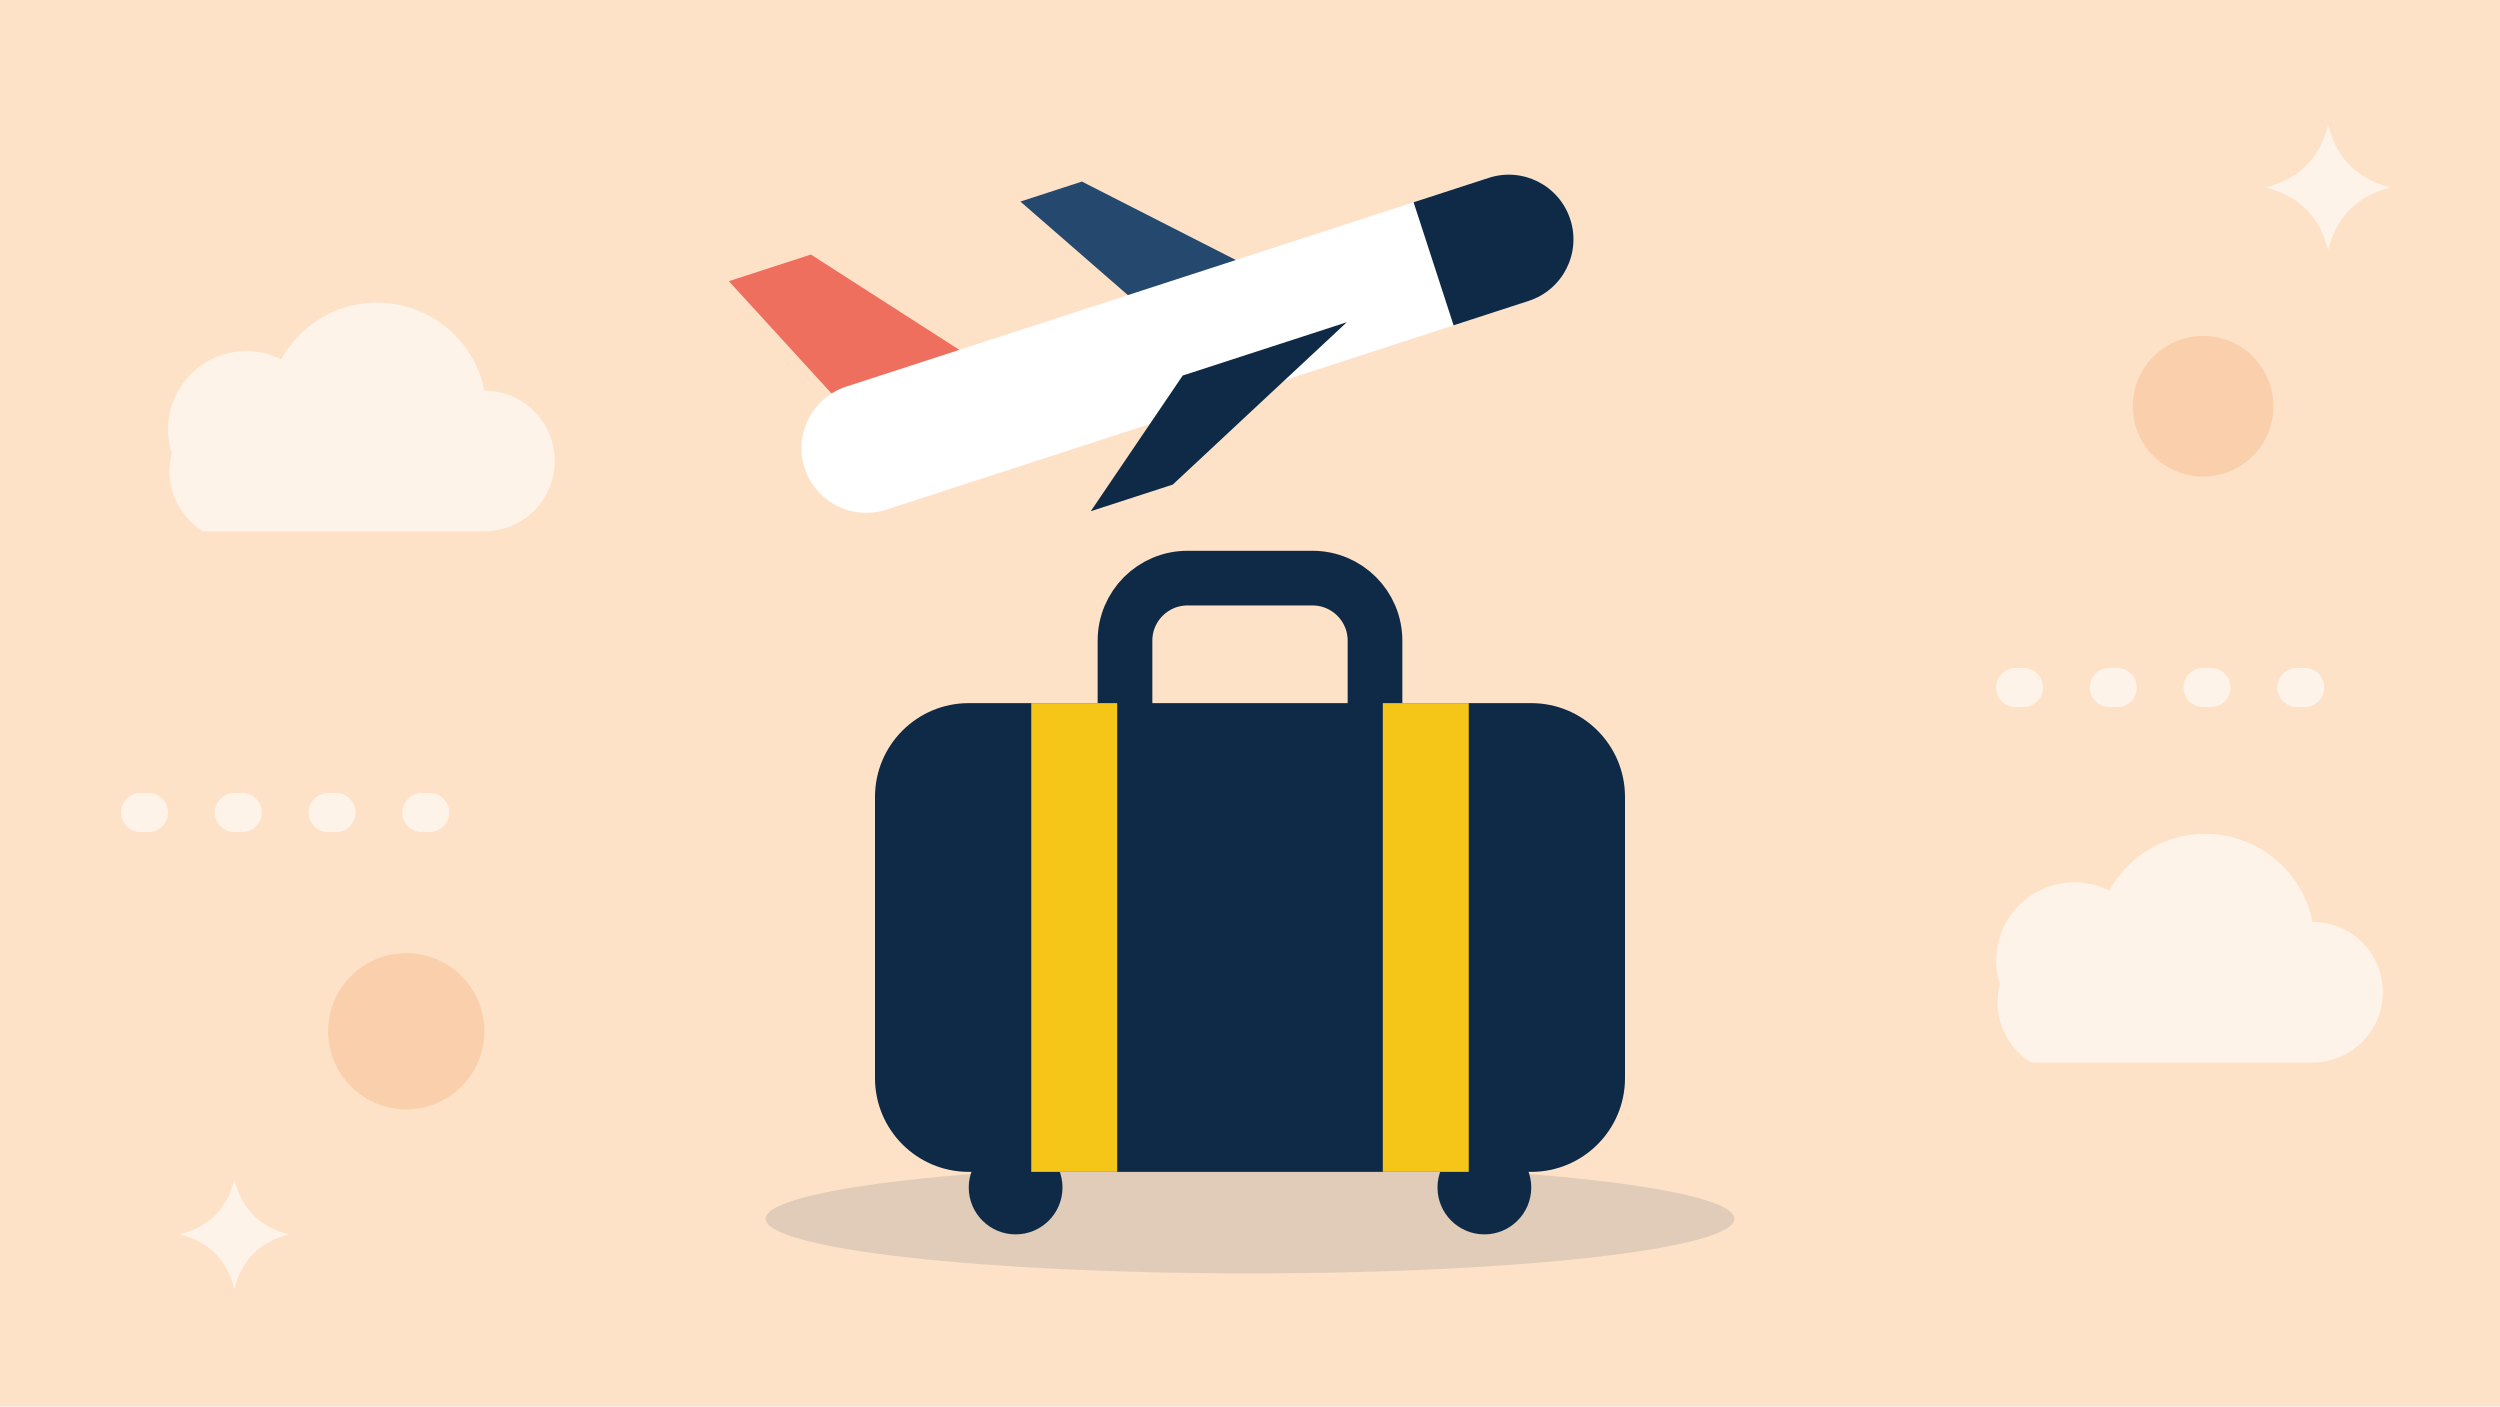
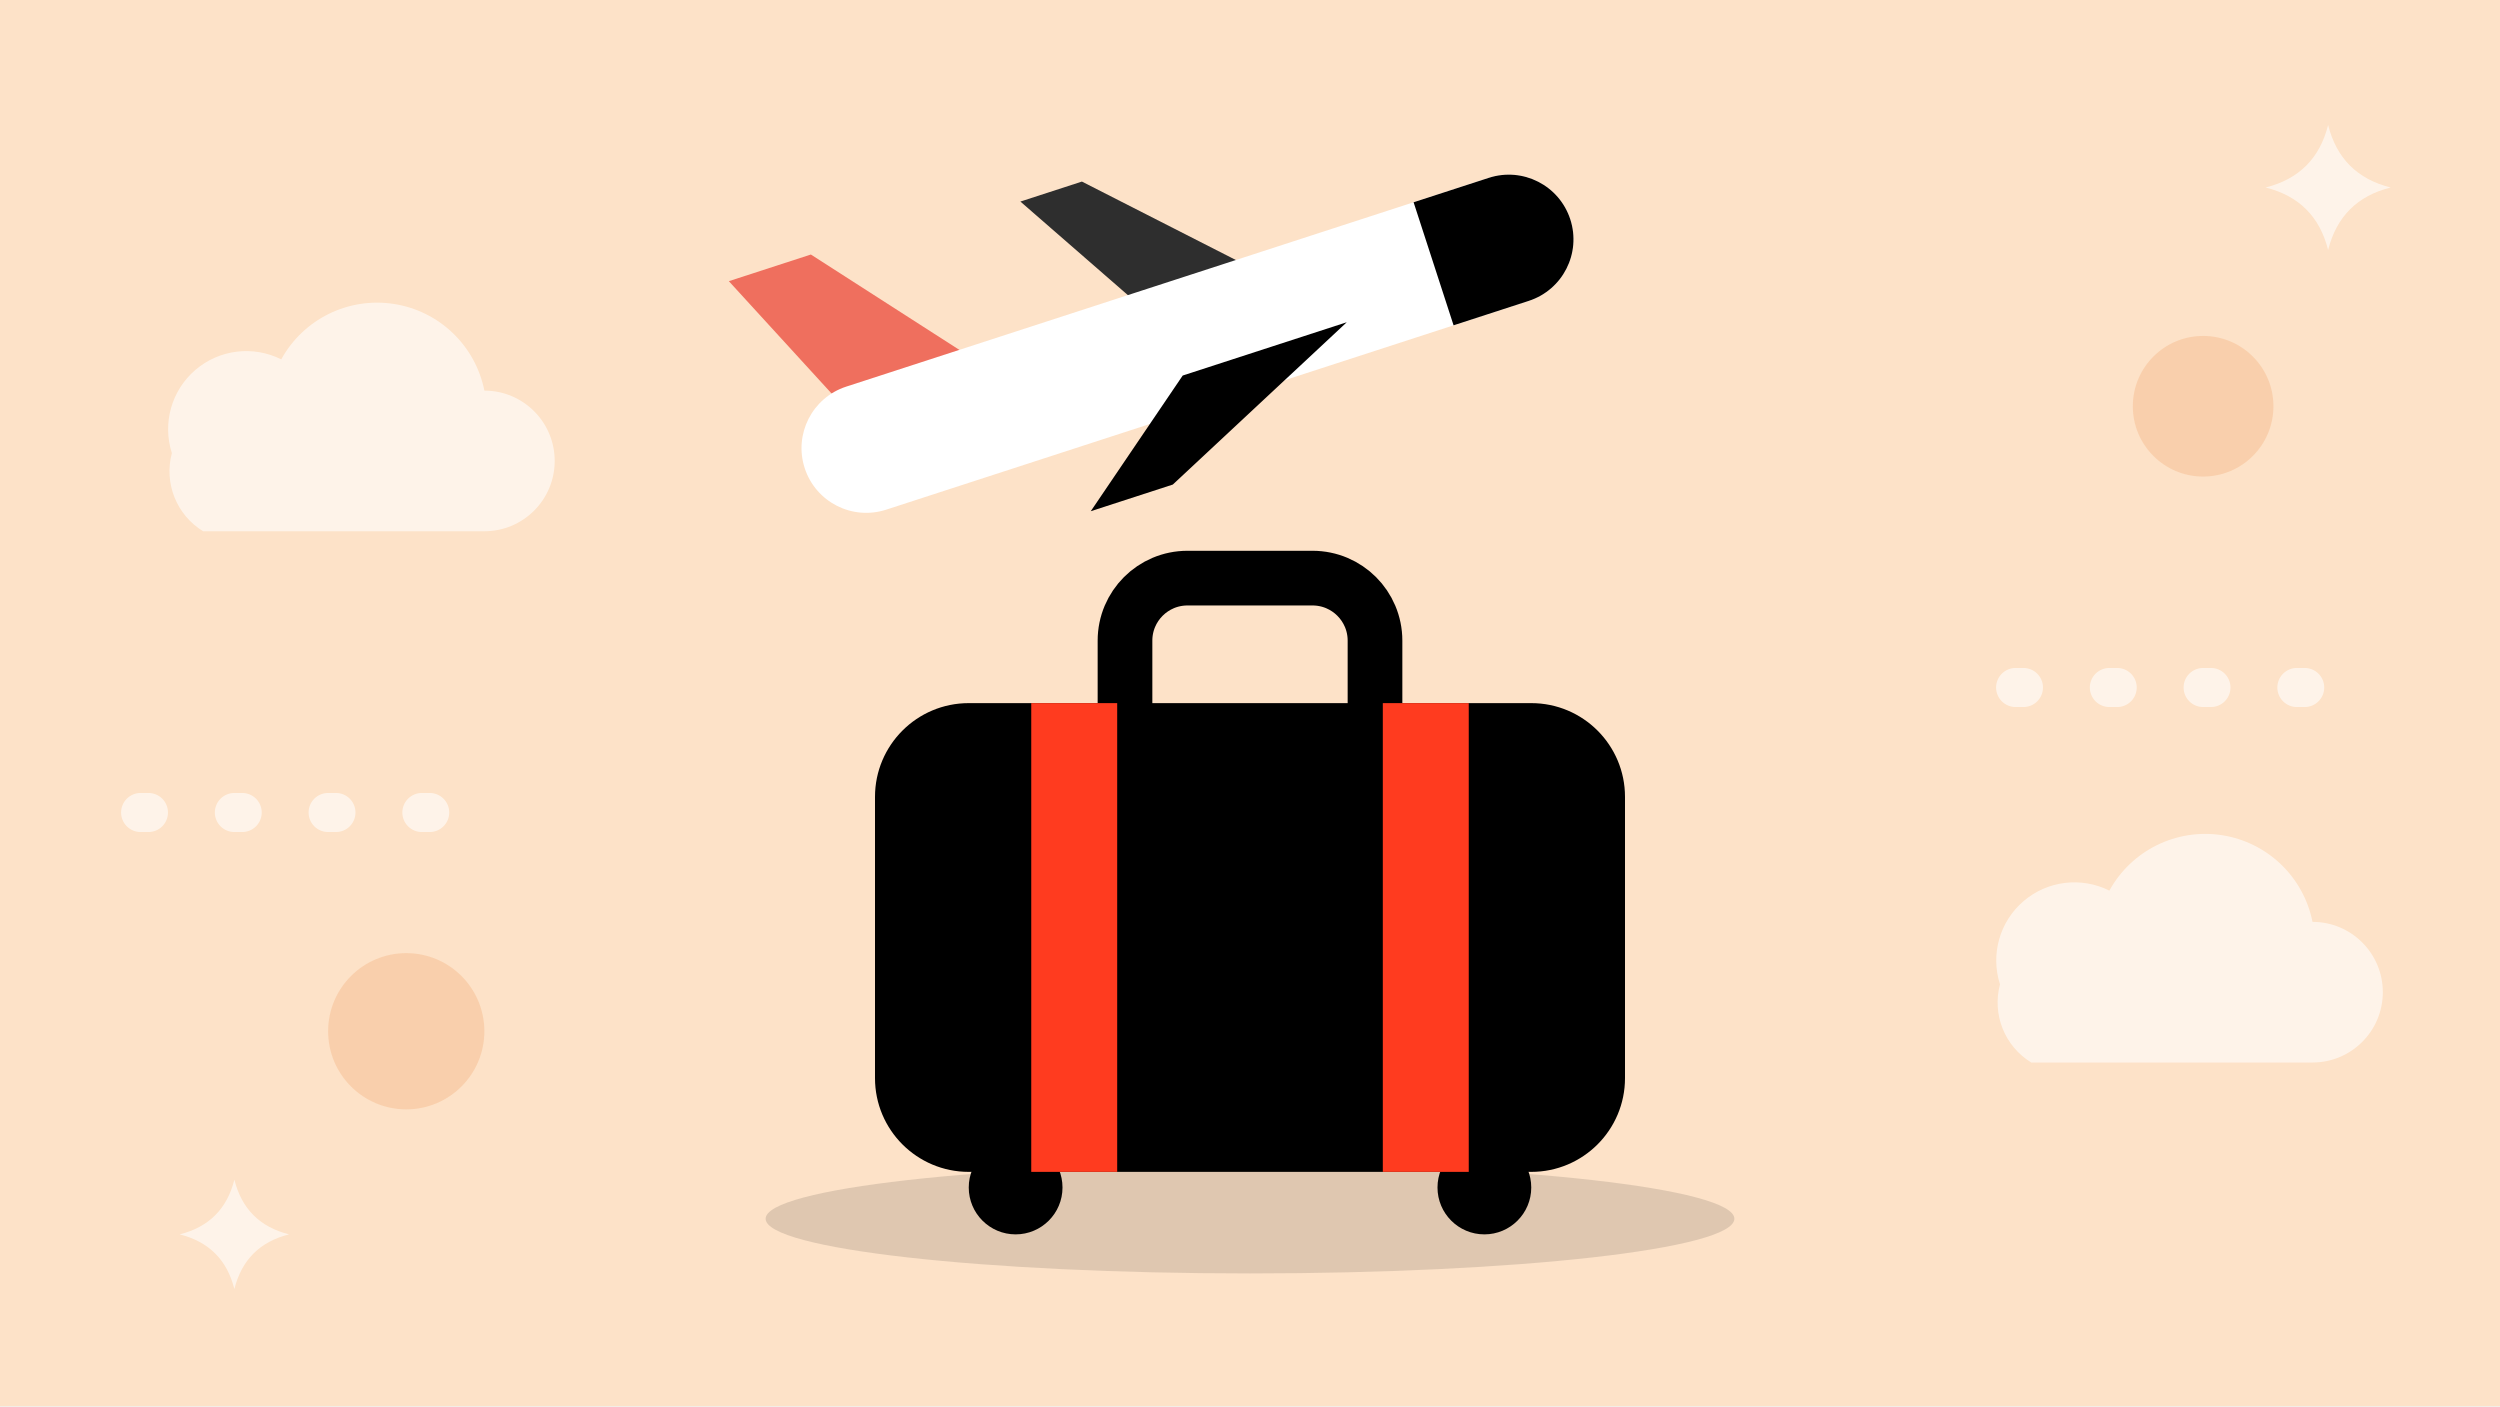
<svg xmlns="http://www.w3.org/2000/svg" viewBox="0 0 320 180" width="320" height="180">
  <rect width="320" height="180" fill="#fde2c8" />
  <path d="M22 58a10 10 0 0 1 14-12a14 14 0 0 1 26 4a9 9 0 0 1 0 18h-36a9 9 0 0 1-4-10z" fill="#fff" fill-opacity=".6" />
  <path d="M256 126a10 10 0 0 1 14-12a14 14 0 0 1 26 4a9 9 0 0 1 0 18h-36a9 9 0 0 1-4-10z" fill="#fff" fill-opacity=".6" />
  <circle cx="52" cy="132" r="10" fill="#f6c39a" fill-opacity=".6" />
  <circle cx="282" cy="52" r="9" fill="#f6c39a" fill-opacity=".6" />
  <path d="M18 104h44M258 88h44" stroke="#fff" stroke-opacity=".6" stroke-width="5" stroke-linecap="round" stroke-dasharray="1 11" />
  <path transform="translate(298 24) scale(.8)" d="M0 -10Q2 -2 10 0Q2 2 0 10Q-2 2 -10 0Q-2 -2 0 -10Z" fill="#fff" fill-opacity=".6" />
  <path transform="translate(30 158) scale(.7)" d="M0 -10Q2 -2 10 0Q2 2 0 10Q-2 2 -10 0Q-2 -2 0 -10Z" fill="#fff" fill-opacity=".6" />
-   <ellipse cx="160" cy="156" rx="62" ry="7" fill="#0e2a47" fill-opacity=".12" />
+   <ellipse cx="160" cy="156" rx="62" ry="7" fill="#000000" fill-opacity=".12" />
  <g transform="translate(0 4)">
-     <path d="M144 88V78a8 8 0 0 1 8-8h16a8 8 0 0 1 8 8v10" fill="none" stroke="#0e2a47" stroke-width="7" stroke-linecap="round" />
-     <circle cx="130" cy="148" r="6" fill="#0e2a47" />
-     <circle cx="190" cy="148" r="6" fill="#0e2a47" />
-     <rect x="112" y="86" width="96" height="60" rx="12" fill="#0e2a47" />
-     <rect x="132" y="86" width="11" height="60" fill="#f5c518" />
-     <rect x="177" y="86" width="11" height="60" fill="#f5c518" />
+     <path d="M144 88V78a8 8 0 0 1 8-8h16a8 8 0 0 1 8 8v10" fill="none" stroke="#000000" stroke-width="7" stroke-linecap="round" />
+     <circle cx="130" cy="148" r="6" fill="#000000" />
+     <circle cx="190" cy="148" r="6" fill="#000000" />
+     <rect x="112" y="86" width="96" height="60" rx="12" fill="#000000" />
+     <rect x="132" y="86" width="11" height="60" fill="#ff3b1f" />
+     <rect x="177" y="86" width="11" height="60" fill="#ff3b1f" />
  </g>
  <g transform="translate(152 44) rotate(-18) scale(.92)">
    <path d="M-48 -6l-10-22h12l18 22z" fill="#ef6f5e" />
-     <path d="M-4 -6l-12-20h9l20 20z" fill="#24486e" />
+     <path d="M-4 -6l-12-20h9l20 20z" fill="#2e2e2e" />
    <rect x="-56" y="-9" width="112" height="18" rx="9" fill="#fff" />
-     <path d="M36 -9h11a9 9 0 0 1 0 18h-11z" fill="#0e2a47" />
-     <path d="M-2 4L-20 18h12L22 4z" fill="#0e2a47" />
+     <path d="M36 -9h11a9 9 0 0 1 0 18h-11z" fill="#000000" />
+     <path d="M-2 4L-20 18h12L22 4z" fill="#000000" />
  </g>
</svg>
